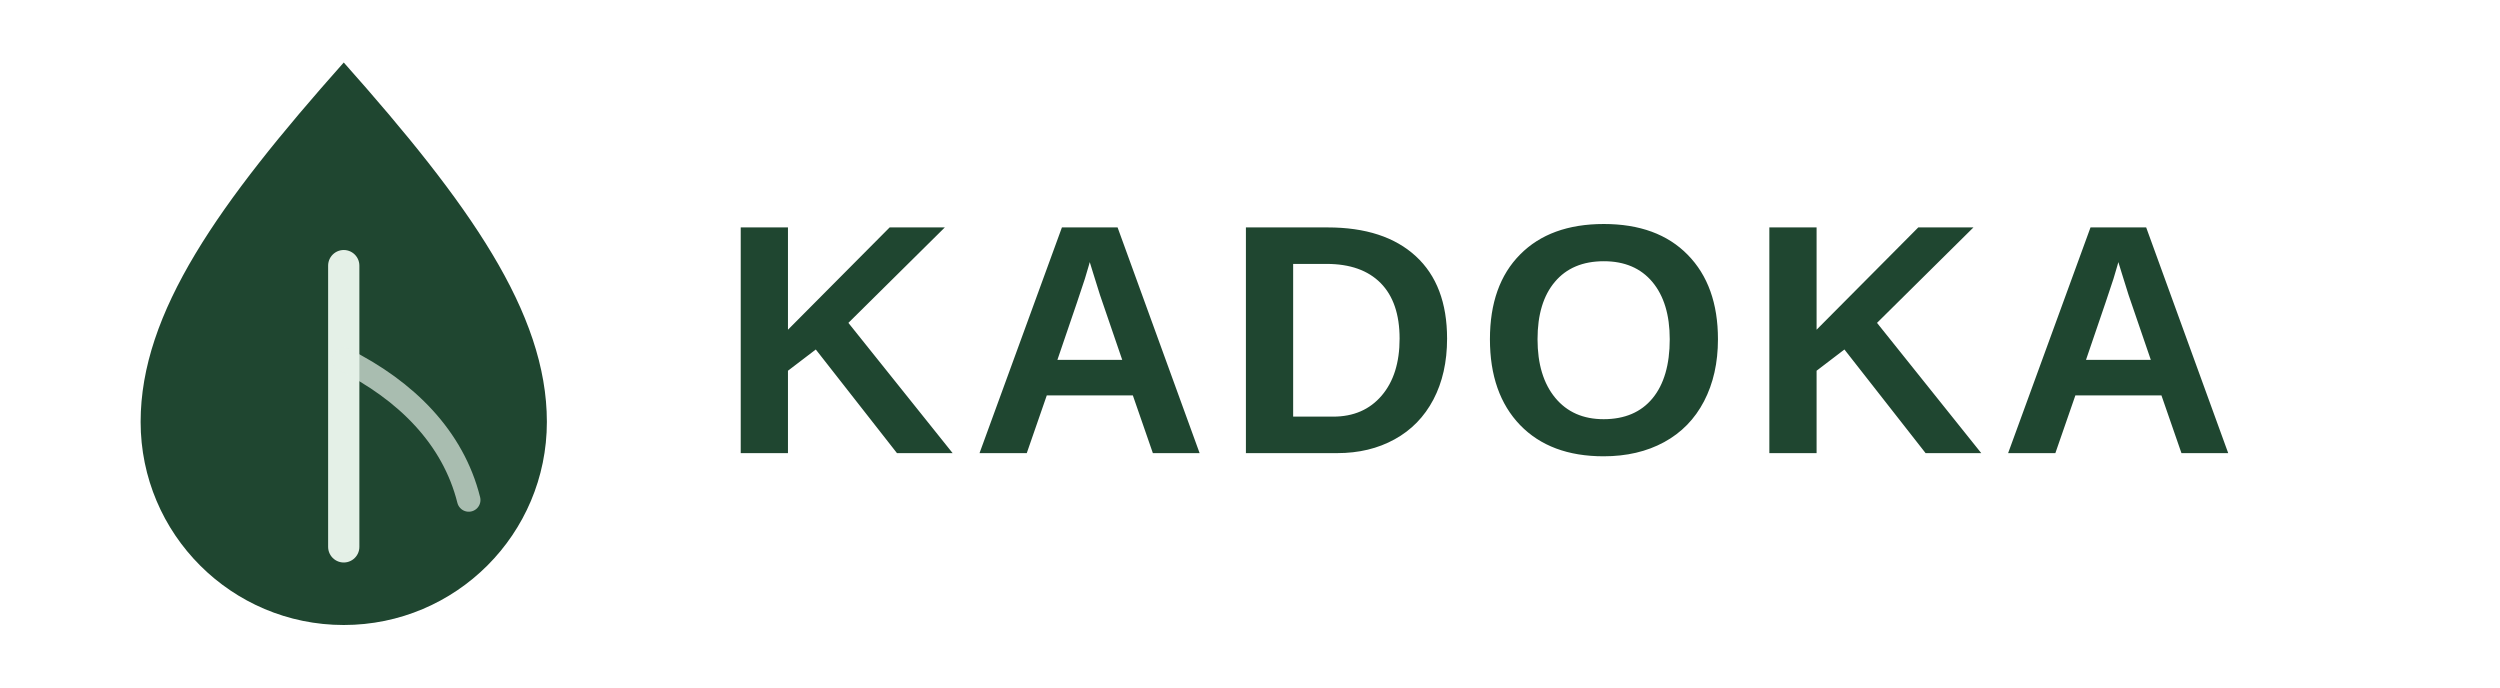
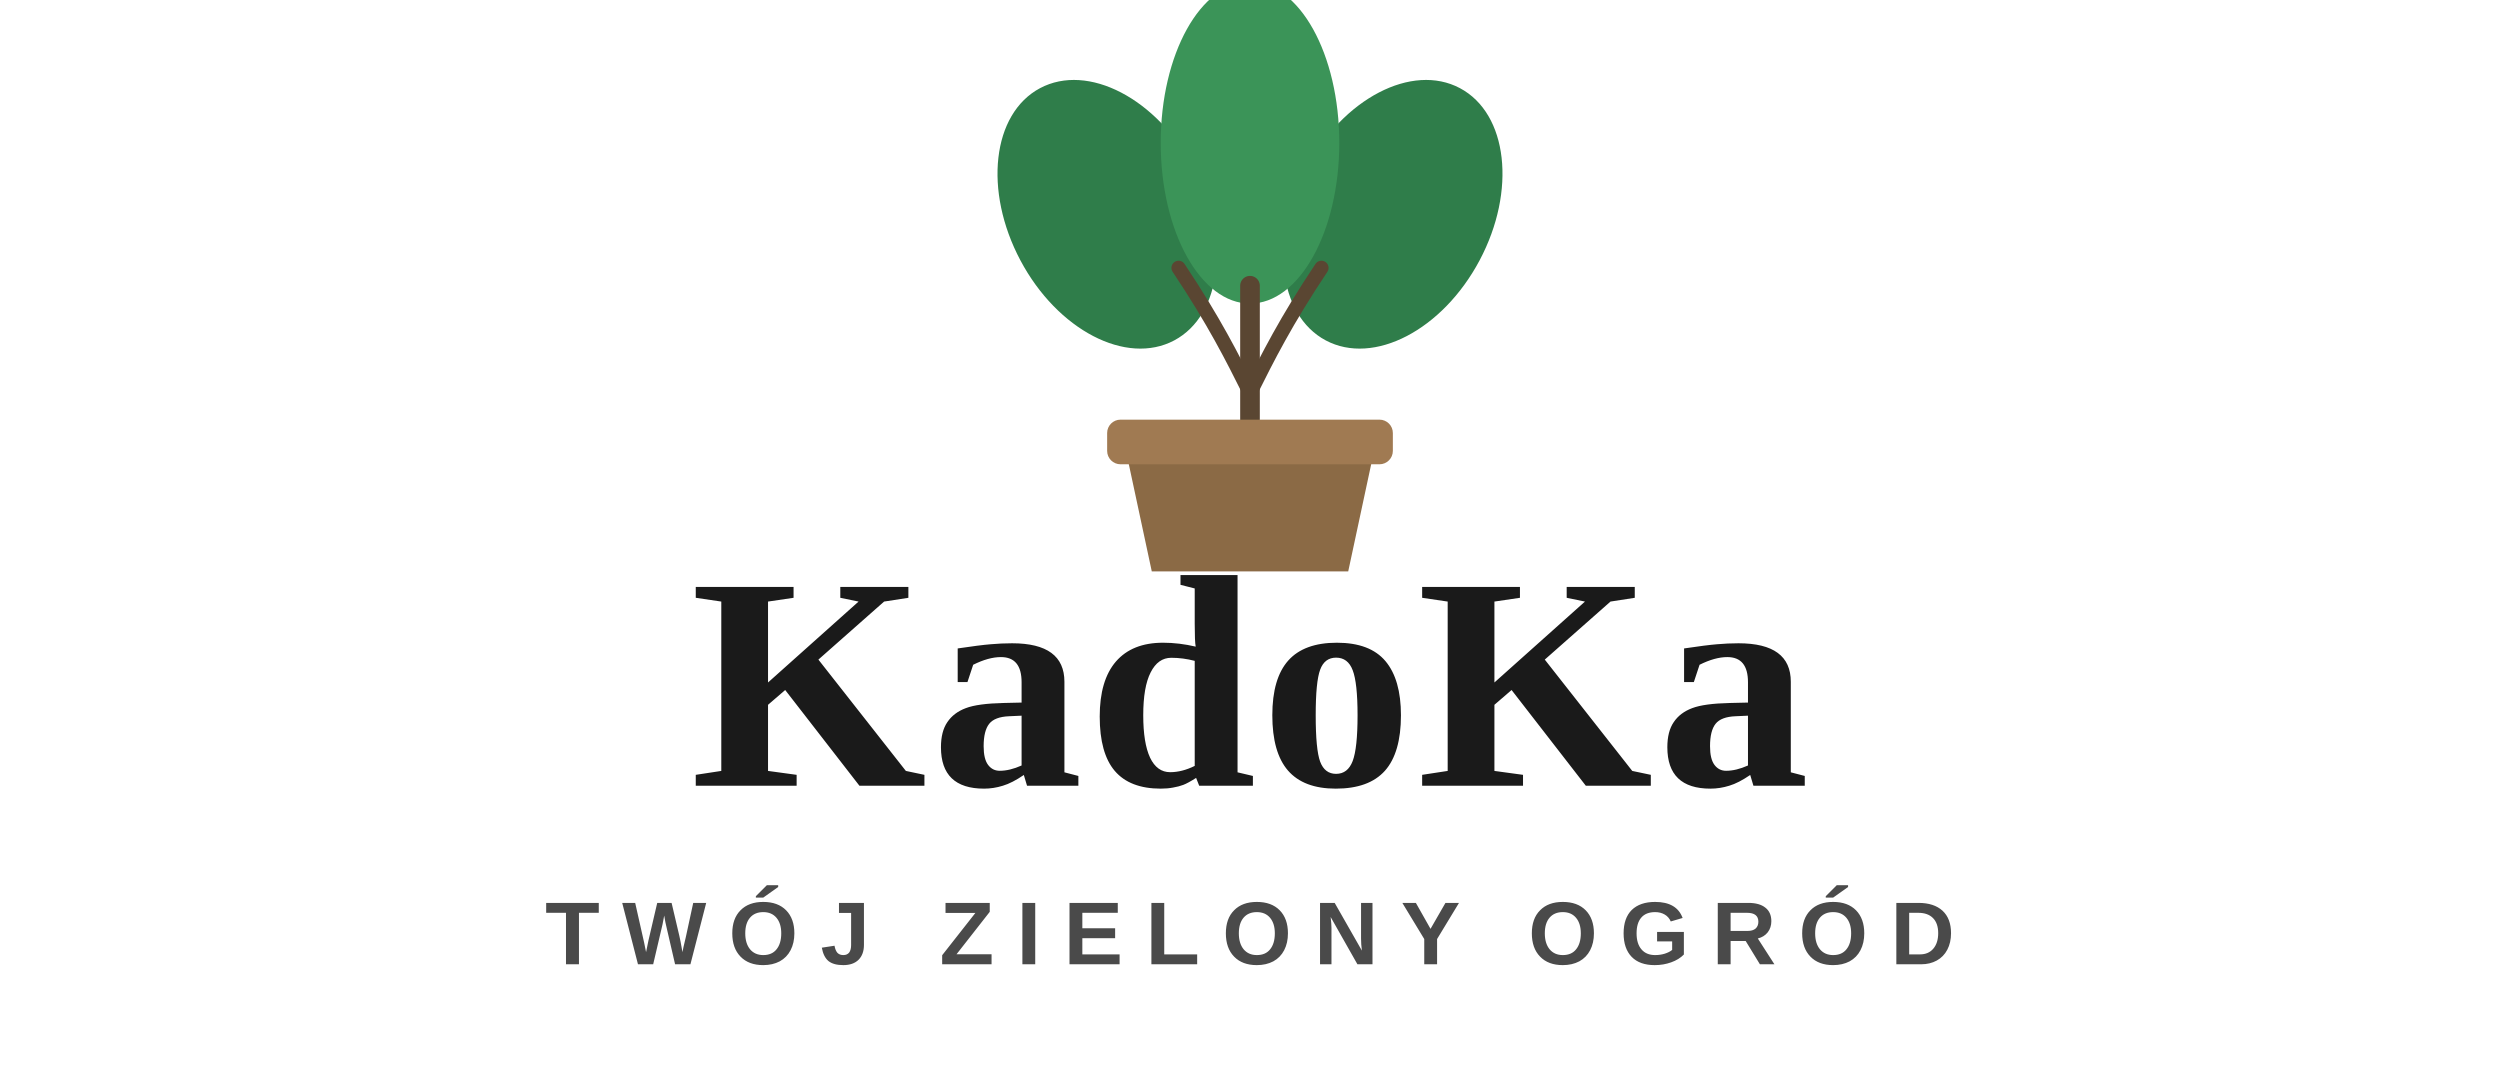
- <svg xmlns="http://www.w3.org/2000/svg" viewBox="0 0 320 88" fill="none" role="img" aria-label="KADOKA">
-   <path d="M44 8C28 26 18 40 18 54a26 26 0 1 0 52 0C70 40 60 26 44 8Z" fill="#1f4630" />
-   <path d="M44 34v36" stroke="#e4f0e7" stroke-width="4" stroke-linecap="round" />
-   <path d="M44 46c8 4 14 10 16 18" stroke="#e4f0e7" stroke-width="3" stroke-linecap="round" opacity="0.7" />
-   <text x="92" y="58" fill="#1f4630" font-family="Syne, Arial Black, Arial, sans-serif" font-size="42" font-weight="800" letter-spacing="2">KADOKA</text>
+ <svg xmlns="http://www.w3.org/2000/svg" viewBox="0 0 280 120" fill="none" role="img" aria-label="KadoKa — Twój zielony ogród">
+   <g transform="translate(112, 2)">
+     <ellipse cx="12" cy="22" rx="11" ry="16" fill="#2F7D4A" transform="rotate(-28 12 22)" />
+     <ellipse cx="44" cy="22" rx="11" ry="16" fill="#2F7D4A" transform="rotate(28 44 22)" />
+     <ellipse cx="28" cy="14" rx="10" ry="18" fill="#3B9458" />
+     <path d="M28 30 C28 38 28 42 28 48" stroke="#5A4632" stroke-width="2.2" stroke-linecap="round" />
+     <path d="M20 28 C24 34 26 38 28 42" stroke="#5A4632" stroke-width="1.6" stroke-linecap="round" />
+     <path d="M36 28 C32 34 30 38 28 42" stroke="#5A4632" stroke-width="1.6" stroke-linecap="round" />
+     <path d="M14 48 H42 L39 62 H17 Z" fill="#8B6A45" />
+     <rect x="12" y="45" width="32" height="5" rx="1.5" fill="#A07A52" />
+   </g>
+   <text x="140" y="88" text-anchor="middle" fill="#1A1A1A" font-family="Georgia, 'Times New Roman', serif" font-size="34" font-weight="700" letter-spacing="0.5">KadoKa</text>
+   <text x="140" y="108" text-anchor="middle" fill="#4A4A4A" font-family="Arial, Helvetica, sans-serif" font-size="10" font-weight="600" letter-spacing="2.5">TWÓJ ZIELONY OGRÓD</text>
</svg>
